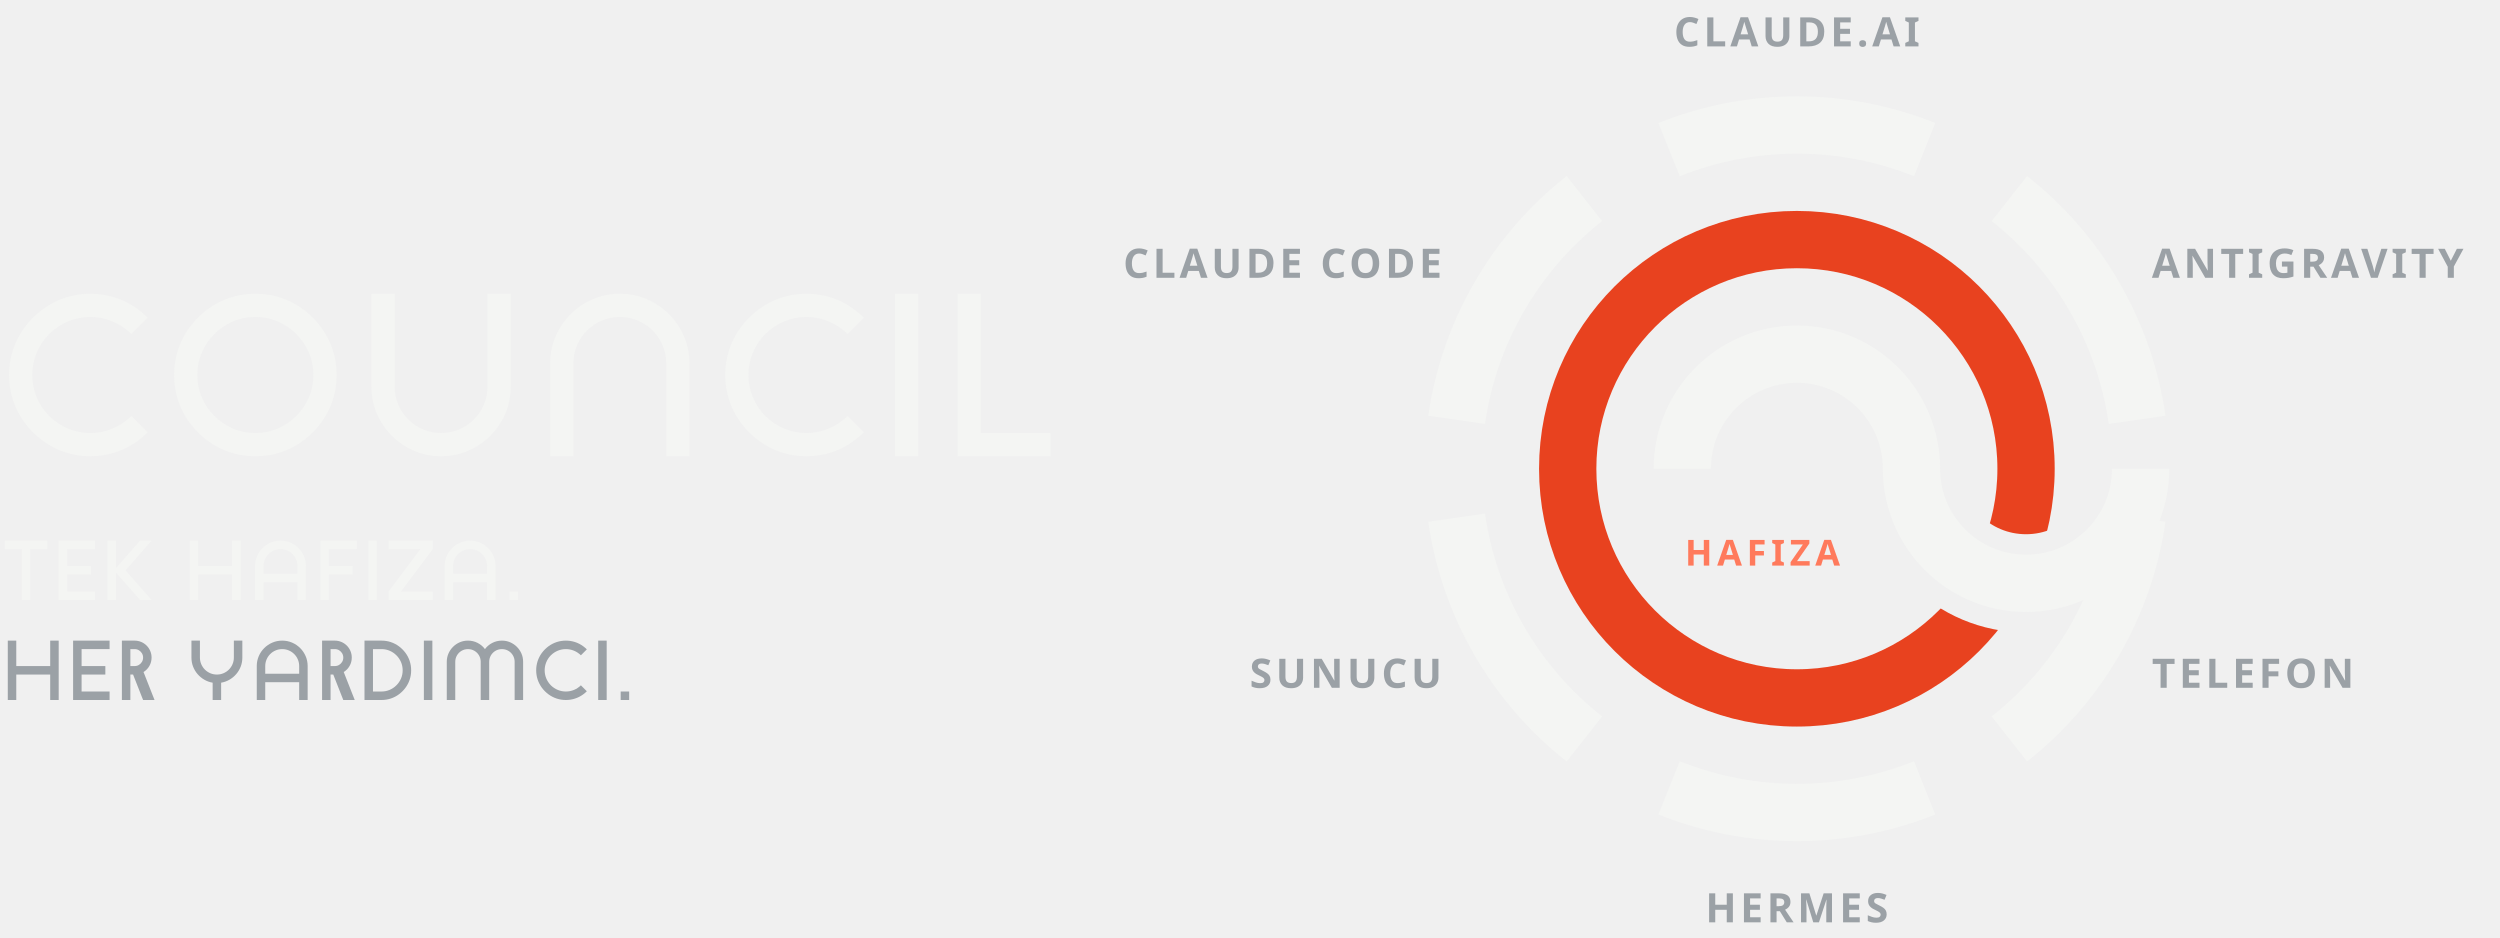
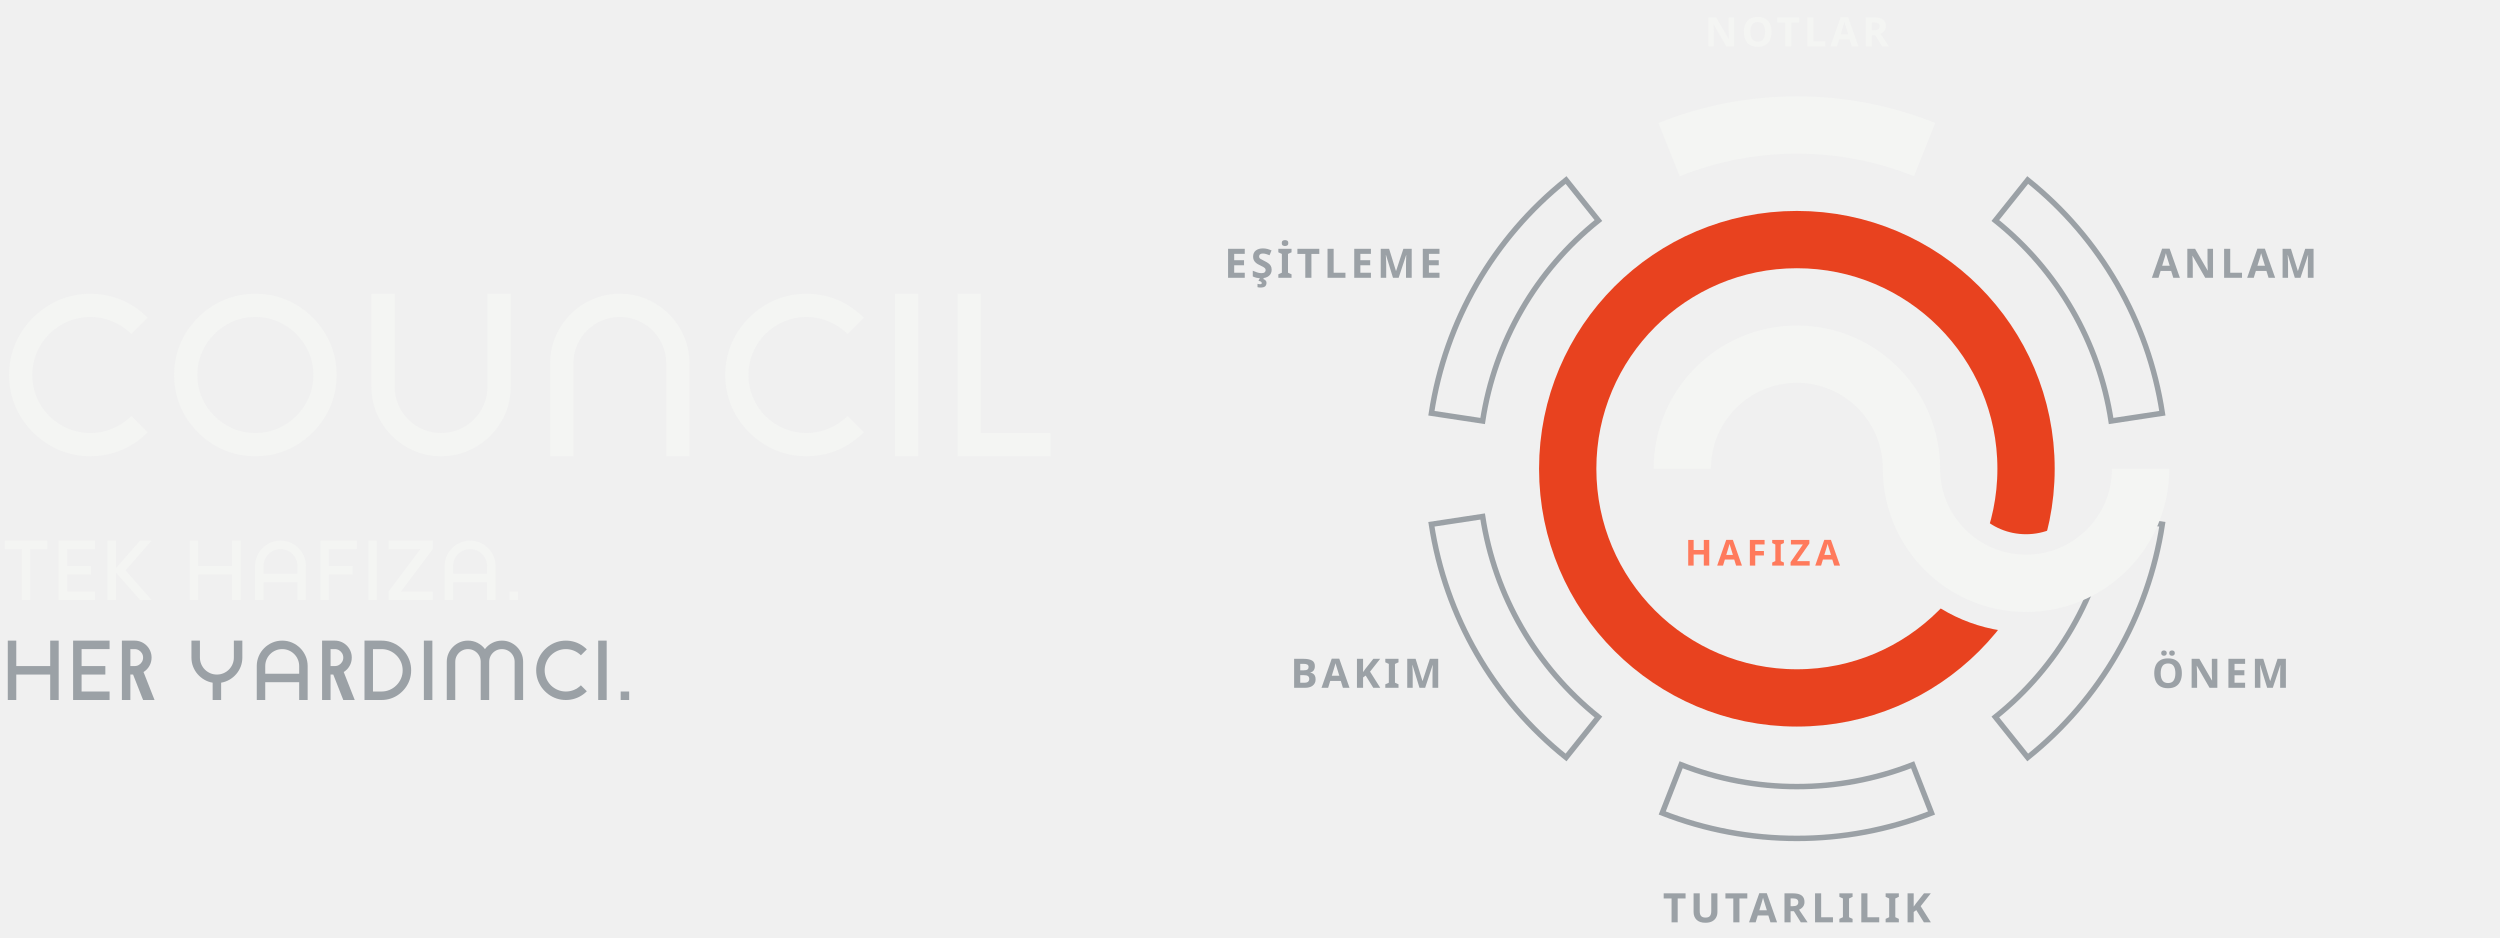
- <svg xmlns="http://www.w3.org/2000/svg" viewBox="0 0 1600 600" role="img" aria-label="COUNCIL: tek hafıza, her yardımcı. Altı yardımcı ve cihaz aynı hafızanın çevresinde.">
+ <svg xmlns="http://www.w3.org/2000/svg" viewBox="0 0 1600 600" role="img" aria-label="COUNCIL: tek hafıza, her yardımcı. Hafızanın çevresinde altı sistem: notlar, anlam, önem, tutarlılık, bakım, eşitleme. Bugün ilki tamam.">
  <g fill="#F4F5F3" transform="translate(0.0 292.0) scale(0.14857 -0.14857)">
    <path transform="translate(0 0)" d="M636 103Q595 62 545.5 37.0Q496 12 442.5 4.0Q389 -4 335.5 4.0Q282 12 232.5 37.0Q183 62 142 103Q101 144 76.0 193.5Q51 243 43.0 296.5Q35 350 43.0 403.5Q51 457 76.0 506.5Q101 556 142 597Q183 638 232.5 663.0Q282 688 335.5 696.0Q389 704 442.5 696.0Q496 688 545.5 663.0Q595 638 636 597L566 527Q529 563 483.5 581.5Q438 600 389.0 600.0Q340 600 294.5 581.5Q249 563 212 527Q176 490 157.5 444.5Q139 399 139.0 350.0Q139 301 157.5 255.5Q176 210 212 173Q249 137 294.5 118.5Q340 100 389.0 100.0Q438 100 483.5 118.5Q529 137 566 173Z" />
    <path transform="translate(715 0)" d="M735 350Q735 292 717.5 239.5Q700 187 667.5 143.5Q635 100 591.5 67.5Q548 35 495.5 17.5Q443 0 385 0Q327 0 274.5 17.5Q222 35 178.5 67.5Q135 100 102.5 143.5Q70 187 52.5 239.5Q35 292 35 350Q35 408 52.5 460.5Q70 513 102.5 556.5Q135 600 178.5 632.5Q222 665 274.5 682.5Q327 700 385 700Q443 700 495.5 682.5Q548 665 591.5 632.5Q635 600 667.5 556.5Q700 513 717.5 460.5Q735 408 735 350ZM635 350Q635 402 615.5 447.0Q596 492 561.5 526.5Q527 561 482.0 580.5Q437 600 385 600Q333 600 288.0 580.5Q243 561 208.5 526.5Q174 492 154.5 447.0Q135 402 135 350Q135 298 154.5 253.0Q174 208 208.5 173.5Q243 139 288.0 119.5Q333 100 385 100Q437 100 482.0 119.5Q527 139 561.5 173.5Q596 208 615.5 253.0Q635 298 635 350Z" />
    <path transform="translate(1545 0)" d="M55 300V700H155V300Q155 259 170.5 222.5Q186 186 213.5 158.5Q241 131 277.5 115.5Q314 100 355 100Q396 100 432.5 115.5Q469 131 496.5 158.5Q524 186 539.5 222.5Q555 259 555 300V700H655V300Q655 238 631.5 183.5Q608 129 567.0 88.0Q526 47 471.5 23.5Q417 0 355 0Q293 0 238.5 23.5Q184 47 143.0 88.0Q102 129 78.5 183.5Q55 238 55 300Z" />
    <path transform="translate(2315 0)" d="M55 0V400Q55 462 78.5 516.5Q102 571 143.0 612.0Q184 653 238.5 676.5Q293 700 355 700Q417 700 471.5 676.5Q526 653 567.0 612.0Q608 571 631.5 516.5Q655 462 655 400V0H555V400Q555 441 539.5 477.5Q524 514 496.5 541.5Q469 569 432.5 584.5Q396 600 355 600Q314 600 277.5 584.5Q241 569 213.5 541.5Q186 514 170.5 477.5Q155 441 155 400V0Z" />
    <path transform="translate(3085 0)" d="M636 103Q595 62 545.5 37.0Q496 12 442.5 4.0Q389 -4 335.5 4.0Q282 12 232.5 37.0Q183 62 142 103Q101 144 76.0 193.5Q51 243 43.0 296.5Q35 350 43.0 403.5Q51 457 76.0 506.5Q101 556 142 597Q183 638 232.5 663.0Q282 688 335.5 696.0Q389 704 442.5 696.0Q496 688 545.5 663.0Q595 638 636 597L566 527Q529 563 483.5 581.5Q438 600 389.0 600.0Q340 600 294.5 581.5Q249 563 212 527Q176 490 157.5 444.5Q139 399 139.0 350.0Q139 301 157.5 255.5Q176 210 212 173Q249 137 294.5 118.5Q340 100 389.0 100.0Q438 100 483.5 118.5Q529 137 566 173Z" />
    <path transform="translate(3800 0)" d="M55 0V700H155V0Z" />
    <path transform="translate(4070 0)" d="M55 0V700H155V100H455V0Z" />
  </g>
  <g fill="#F4F5F3" transform="translate(2.0 384.0) scale(0.05429 -0.05429)">
    <path transform="translate(0 0)" d="M20 600V700H520V600H320V0H220V600Z" />
    <path transform="translate(600 0)" d="M55 0V700H485V600H155V400H435V300H155V100H485V0Z" />
    <path transform="translate(1175 0)" d="M55 0V700H155V376L440 700H575L268 350L575 0H440L155 324V0Z" />
    <path transform="translate(2145 0)" d="M55 0V700H155V400H555V700H655V0H555V300H155V0Z" />
    <path transform="translate(2915 0)" d="M55 0V400Q55 462 78.5 516.5Q102 571 143.0 612.0Q184 653 238.5 676.5Q293 700 355 700Q417 700 471.5 676.5Q526 653 567.0 612.0Q608 571 631.5 516.5Q655 462 655 400V0H555V210H155V0ZM155 310H555V400Q555 441 539.5 477.5Q524 514 496.5 541.5Q469 569 432.5 584.5Q396 600 355 600Q314 600 277.5 584.5Q241 569 213.5 541.5Q186 514 170.5 477.5Q155 441 155 400Z" />
    <path transform="translate(3685 0)" d="M55 0V700H485V600H155V400H435V300H155V0Z" />
    <path transform="translate(4250 0)" d="M55 0V700H155V0Z" />
    <path transform="translate(4520 0)" d="M25 600V700H545V600L170 100H545V0H25V100L400 600Z" />
    <path transform="translate(5150 0)" d="M55 0V400Q55 462 78.5 516.5Q102 571 143.0 612.0Q184 653 238.5 676.5Q293 700 355 700Q417 700 471.5 676.5Q526 653 567.0 612.0Q608 571 631.5 516.5Q655 462 655 400V0H555V210H155V0ZM155 310H555V400Q555 441 539.5 477.5Q524 514 496.5 541.5Q469 569 432.5 584.5Q396 600 355 600Q314 600 277.5 584.5Q241 569 213.5 541.5Q186 514 170.5 477.5Q155 441 155 400Z" />
    <path transform="translate(5920 0)" d="M50 0V100H150V0Z" />
  </g>
  <g fill="#9BA1A6" transform="translate(2.0 448.0) scale(0.05429 -0.05429)">
    <path transform="translate(0 0)" d="M55 0V700H155V400H555V700H655V0H555V300H155V0Z" />
    <path transform="translate(770 0)" d="M55 0V700H485V600H155V400H435V300H155V100H485V0Z" />
    <path transform="translate(1345 0)" d="M55 0V700H205Q246 700 282.5 684.5Q319 669 346.5 641.5Q374 614 389.5 577.5Q405 541 405 500Q405 446 379.0 401.0Q353 356 310 330L440 0H305L187 300H155V0ZM155 400H205Q233 400 255.5 413.5Q278 427 291.5 449.5Q305 472 305 500Q305 528 291.5 550.5Q278 573 255.5 586.5Q233 600 205 600H155Z" />
    <path transform="translate(2165 0)" d="M55 500V700H155V500Q155 459 170.5 422.5Q186 386 213.5 358.5Q241 331 277.5 315.5Q314 300 355 300Q396 300 432.5 315.5Q469 331 496.5 358.5Q524 386 539.5 422.5Q555 459 555 500V700H655V500Q655 444 636.0 394.5Q617 345 583.0 305.5Q549 266 503.5 239.5Q458 213 405 204V0H305V204Q252 213 206.5 239.5Q161 266 127.0 305.5Q93 345 74.0 394.5Q55 444 55 500Z" />
    <path transform="translate(2935 0)" d="M55 0V400Q55 462 78.5 516.5Q102 571 143.0 612.0Q184 653 238.5 676.5Q293 700 355 700Q417 700 471.5 676.5Q526 653 567.0 612.0Q608 571 631.5 516.5Q655 462 655 400V0H555V210H155V0ZM155 310H555V400Q555 441 539.5 477.5Q524 514 496.5 541.5Q469 569 432.5 584.5Q396 600 355 600Q314 600 277.5 584.5Q241 569 213.5 541.5Q186 514 170.5 477.5Q155 441 155 400Z" />
    <path transform="translate(3705 0)" d="M55 0V700H205Q246 700 282.5 684.5Q319 669 346.5 641.5Q374 614 389.5 577.5Q405 541 405 500Q405 446 379.0 401.0Q353 356 310 330L440 0H305L187 300H155V0ZM155 400H205Q233 400 255.5 413.5Q278 427 291.5 449.5Q305 472 305 500Q305 528 291.5 550.5Q278 573 255.5 586.5Q233 600 205 600H155Z" />
    <path transform="translate(4205 0)" d="M55 0V700H255Q313 700 365.5 682.5Q418 665 461.5 632.5Q505 600 537.5 556.5Q570 513 587.5 460.5Q605 408 605 350Q605 292 587.5 239.5Q570 187 537.5 143.5Q505 100 461.5 67.5Q418 35 365.5 17.5Q313 0 255 0ZM155 600V100H255Q307 100 352.0 119.5Q397 139 431.5 173.5Q466 208 485.5 253.0Q505 298 505 350Q505 402 485.5 447.0Q466 492 431.5 526.5Q397 561 352.0 580.5Q307 600 255 600Z" />
    <path transform="translate(4905 0)" d="M55 0V700H155V0Z" />
    <path transform="translate(5175 0)" d="M55 0V450Q55 502 74.5 547.0Q94 592 128.5 626.5Q163 661 208.0 680.5Q253 700 305 700Q366 700 418.5 673.0Q471 646 505 600Q539 646 591.5 673.0Q644 700 705 700Q757 700 802.0 680.5Q847 661 881.5 626.5Q916 592 935.5 547.0Q955 502 955 450V0H855V450Q855 491 835.0 525.5Q815 560 780.5 580.0Q746 600 705 600Q664 600 629.5 580.0Q595 560 575.0 525.5Q555 491 555 450V0H455V450Q455 491 435.0 525.5Q415 560 380.5 580.0Q346 600 305 600Q264 600 229.5 580.0Q195 560 175.0 525.5Q155 491 155 450V0Z" />
    <path transform="translate(6245 0)" d="M636 103Q595 62 545.5 37.0Q496 12 442.5 4.0Q389 -4 335.5 4.0Q282 12 232.5 37.0Q183 62 142 103Q101 144 76.0 193.5Q51 243 43.0 296.5Q35 350 43.0 403.5Q51 457 76.0 506.5Q101 556 142 597Q183 638 232.5 663.0Q282 688 335.5 696.0Q389 704 442.5 696.0Q496 688 545.5 663.0Q595 638 636 597L566 527Q529 563 483.5 581.5Q438 600 389.0 600.0Q340 600 294.5 581.5Q249 563 212 527Q176 490 157.5 444.5Q139 399 139.0 350.0Q139 301 157.5 255.5Q176 210 212 173Q249 137 294.5 118.5Q340 100 389.0 100.0Q438 100 483.5 118.5Q529 137 566 173Z" />
    <path transform="translate(6960 0)" d="M55 0V700H155V0Z" />
    <path transform="translate(7230 0)" d="M50 0V100H150V0Z" />
  </g>
-   <g fill="none" stroke="#F4F5F3" stroke-width="36.67">
-     <path d="M1367.76 331.32A220 220 0 0 1 1286.00 472.92" />
-     <path d="M1231.75 504.25A220 220 0 0 1 1068.25 504.25" />
-     <path d="M1014.00 472.92A220 220 0 0 1 932.24 331.32" />
-     <path d="M932.24 268.68A220 220 0 0 1 1014.00 127.08" />
-     <path d="M1068.25 95.75A220 220 0 0 1 1231.75 95.75" />
-     <path d="M1286.00 127.08A220 220 0 0 1 1367.76 268.68" />
-   </g>
+   <path d="M1061.43 78.73A238.33 238.33 0 0 1 1238.57 78.73L1224.94 112.77A201.67 201.67 0 0 0 1075.06 112.77Z" fill="#F4F5F3" />
+   <text x="1150.0" y="29.7" font-family="-apple-system,BlinkMacSystemFont,'Segoe UI','Noto Sans',Helvetica,Arial,sans-serif" font-size="26" font-weight="700" letter-spacing="2.4" text-anchor="middle" fill="#F4F5F3">NOTLAR</text>
+   <path d="M1297.73 115.21A236.58 236.58 0 0 1 1383.90 264.46L1351.11 269.44A203.42 203.42 0 0 0 1277.02 141.12Z" fill="none" stroke="#9BA1A6" stroke-width="3.5" />
+   <text x="1377.2" y="177.8" font-family="-apple-system,BlinkMacSystemFont,'Segoe UI','Noto Sans',Helvetica,Arial,sans-serif" font-size="26" font-weight="600" letter-spacing="2.4" text-anchor="start" fill="#9BA1A6">ANLAM</text>
+   <path d="M1383.90 335.54A236.58 236.58 0 0 1 1297.73 484.79L1277.02 458.88A203.42 203.42 0 0 0 1351.11 330.56Z" fill="none" stroke="#9BA1A6" stroke-width="3.5" />
+   <text x="1377.2" y="440.2" font-family="-apple-system,BlinkMacSystemFont,'Segoe UI','Noto Sans',Helvetica,Arial,sans-serif" font-size="26" font-weight="600" letter-spacing="2.4" text-anchor="start" fill="#9BA1A6">ÖNEM</text>
+   <path d="M1236.17 520.33A236.58 236.58 0 0 1 1063.83 520.33L1075.91 489.45A203.42 203.42 0 0 0 1224.09 489.45Z" fill="none" stroke="#9BA1A6" stroke-width="3.5" />
+   <text x="1150.0" y="590.3" font-family="-apple-system,BlinkMacSystemFont,'Segoe UI','Noto Sans',Helvetica,Arial,sans-serif" font-size="26" font-weight="600" letter-spacing="2.4" text-anchor="middle" fill="#9BA1A6">TUTARLILIK</text>
+   <path d="M1002.27 484.79A236.58 236.58 0 0 1 916.10 335.54L948.89 330.56A203.42 203.42 0 0 0 1022.98 458.88Z" fill="none" stroke="#9BA1A6" stroke-width="3.5" />
+   <text x="922.8" y="440.2" font-family="-apple-system,BlinkMacSystemFont,'Segoe UI','Noto Sans',Helvetica,Arial,sans-serif" font-size="26" font-weight="600" letter-spacing="2.4" text-anchor="end" fill="#9BA1A6">BAKIM</text>
+   <path d="M916.10 264.46A236.58 236.58 0 0 1 1002.27 115.21L1022.98 141.12A203.42 203.42 0 0 0 948.89 269.44Z" fill="none" stroke="#9BA1A6" stroke-width="3.5" />
+   <text x="922.8" y="177.8" font-family="-apple-system,BlinkMacSystemFont,'Segoe UI','Noto Sans',Helvetica,Arial,sans-serif" font-size="26" font-weight="600" letter-spacing="2.4" text-anchor="end" fill="#9BA1A6">EŞİTLEME</text>
  <defs>
    <mask id="kesik" maskUnits="userSpaceOnUse" x="890" y="40" width="520" height="520">
      <rect x="890" y="40" width="520" height="520" fill="#fff" />
      <path transform="translate(1150 300) scale(1.30952)" d="M-56 0A56 56 0 0 1 56 0A56 56 0 0 0 168 0" fill="none" stroke="#000" stroke-width="48" />
    </mask>
  </defs>
  <circle cx="1150" cy="300" r="146.67" fill="none" stroke="#E8421F" stroke-width="36.67" mask="url(#kesik)" />
  <path transform="translate(1150 300) scale(1.30952)" d="M-56 0A56 56 0 0 1 56 0A56 56 0 0 0 168 0" fill="none" stroke="#F4F5F3" stroke-width="28" />
  <text x="1128.0" y="362.0" font-family="-apple-system,BlinkMacSystemFont,'Segoe UI','Noto Sans',Helvetica,Arial,sans-serif" font-size="23" font-weight="700" letter-spacing="3" text-anchor="middle" fill="#FF7A5C">HAFIZA</text>
-   <text x="1377.2" y="440.2" font-family="-apple-system,BlinkMacSystemFont,'Segoe UI','Noto Sans',Helvetica,Arial,sans-serif" font-size="26" font-weight="600" letter-spacing="2.4" text-anchor="start" fill="#9BA1A6">TELEFON</text>
-   <text x="1150.0" y="590.3" font-family="-apple-system,BlinkMacSystemFont,'Segoe UI','Noto Sans',Helvetica,Arial,sans-serif" font-size="26" font-weight="600" letter-spacing="2.4" text-anchor="middle" fill="#9BA1A6">HERMES</text>
-   <text x="922.8" y="440.2" font-family="-apple-system,BlinkMacSystemFont,'Segoe UI','Noto Sans',Helvetica,Arial,sans-serif" font-size="26" font-weight="600" letter-spacing="2.4" text-anchor="end" fill="#9BA1A6">SUNUCU</text>
-   <text x="922.8" y="177.8" font-family="-apple-system,BlinkMacSystemFont,'Segoe UI','Noto Sans',Helvetica,Arial,sans-serif" font-size="26" font-weight="600" letter-spacing="2.4" text-anchor="end" fill="#9BA1A6">CLAUDE CODE</text>
-   <text x="1150.0" y="29.7" font-family="-apple-system,BlinkMacSystemFont,'Segoe UI','Noto Sans',Helvetica,Arial,sans-serif" font-size="26" font-weight="600" letter-spacing="2.4" text-anchor="middle" fill="#9BA1A6">CLAUDE.AI</text>
-   <text x="1377.2" y="177.8" font-family="-apple-system,BlinkMacSystemFont,'Segoe UI','Noto Sans',Helvetica,Arial,sans-serif" font-size="26" font-weight="600" letter-spacing="2.4" text-anchor="start" fill="#9BA1A6">ANTIGRAVITY</text>
</svg>
